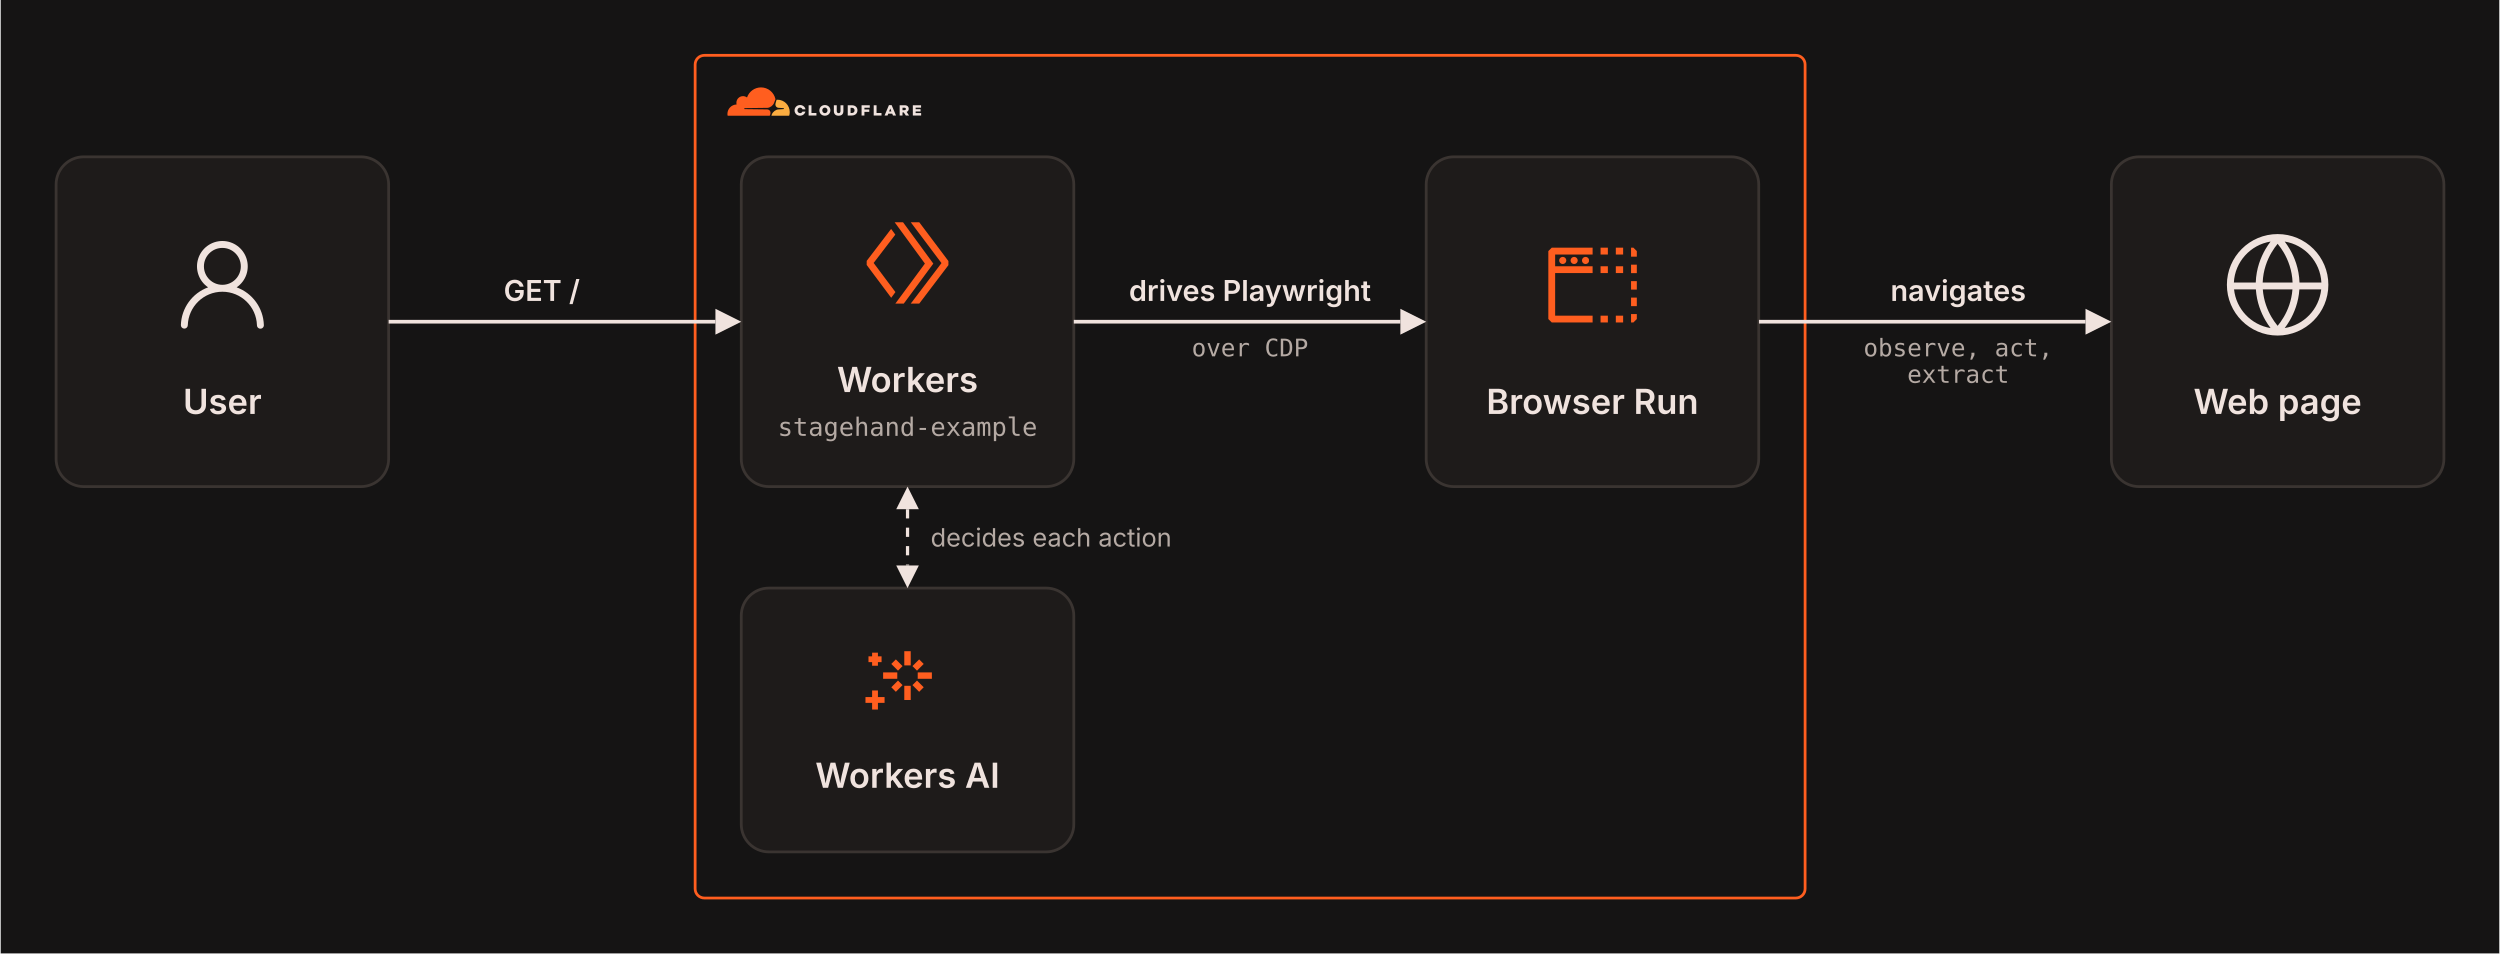
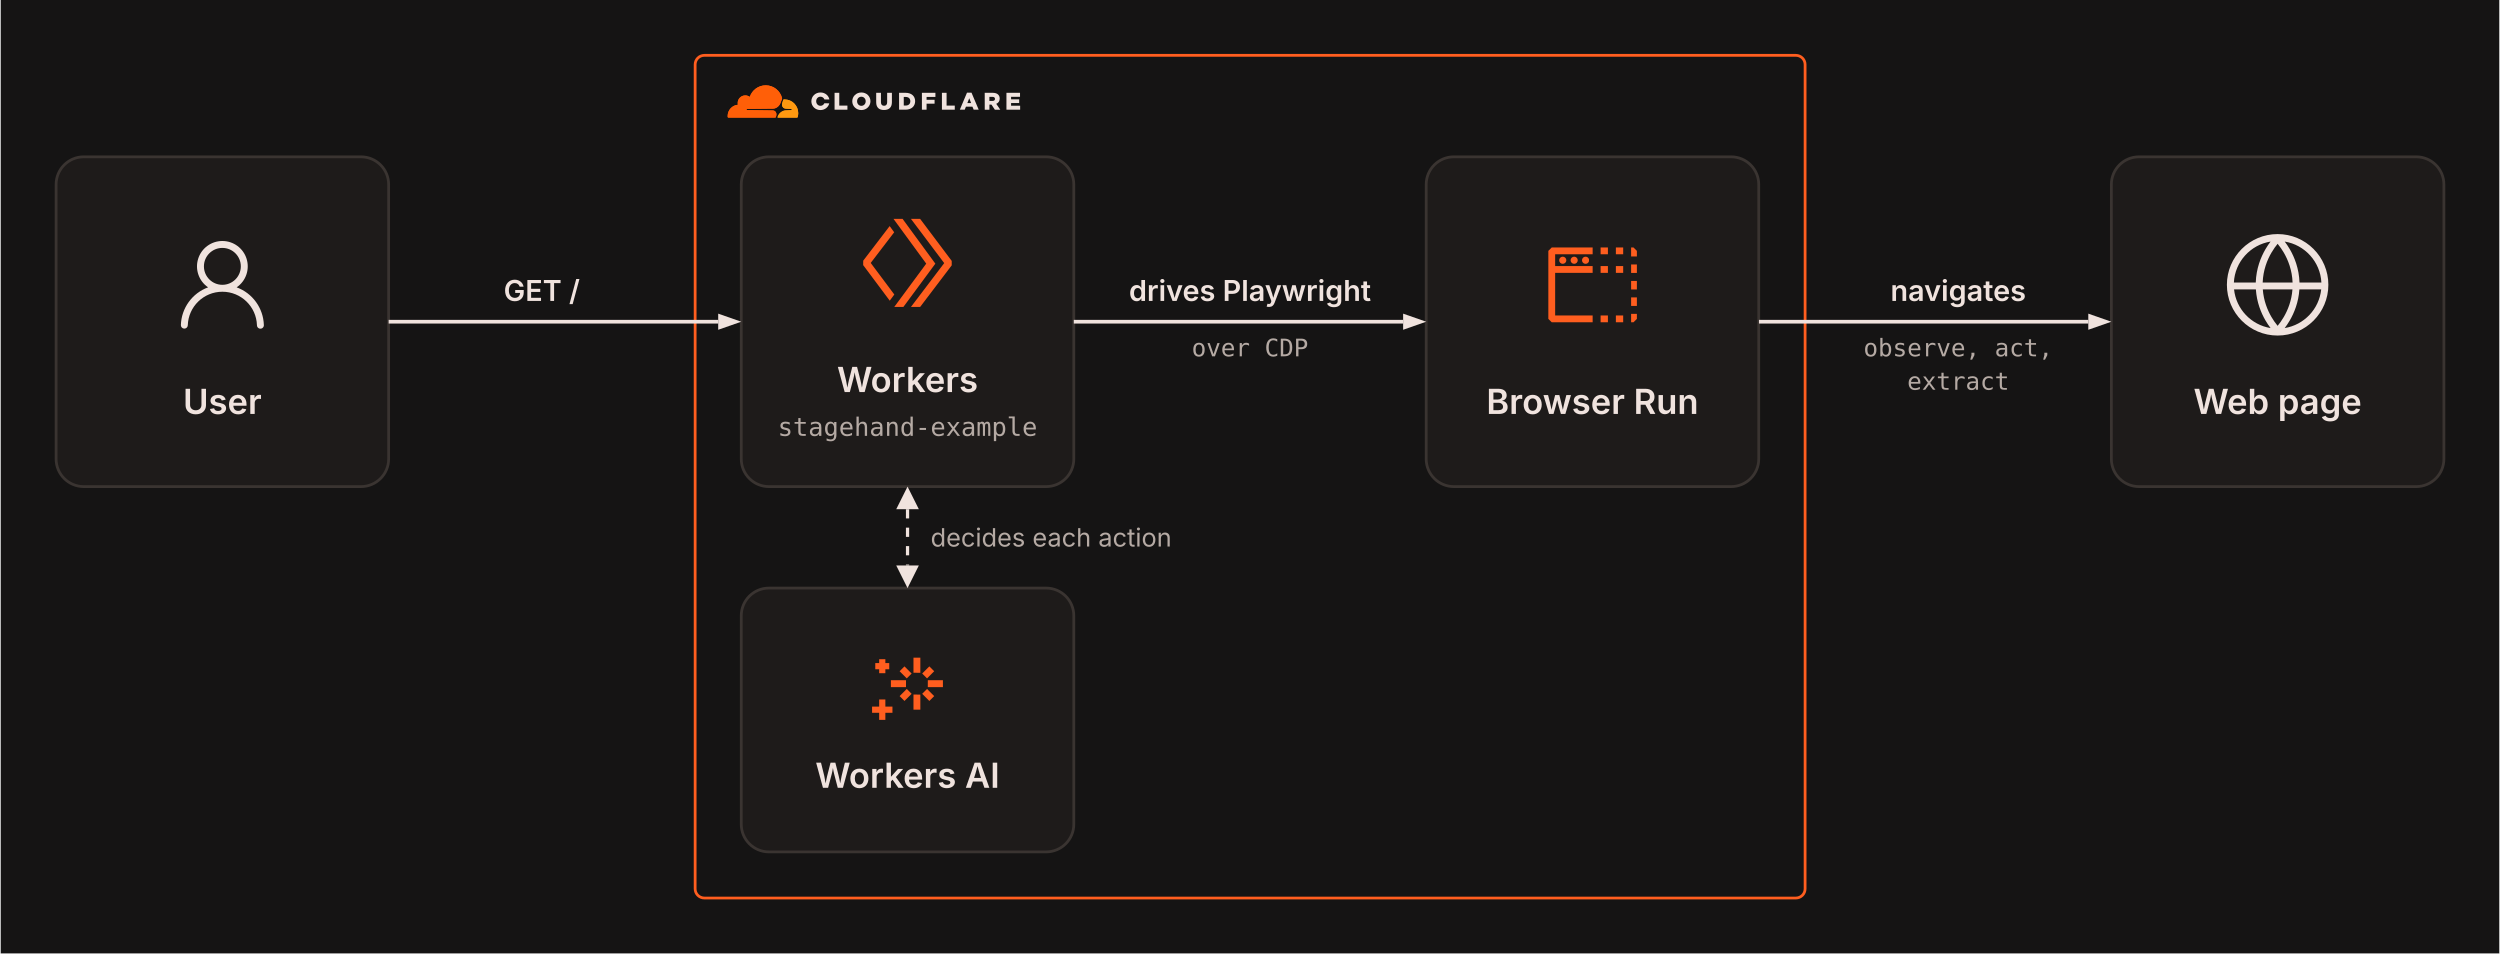
<svg xmlns="http://www.w3.org/2000/svg" width="1083" height="413" viewBox="16.0 -4.0 1083.4 413.4" style="background:#151414" role="img">
  <defs>
-     <marker id="ar-40aaef" viewBox="0 0 10 10" refX="0" refY="5" markerWidth="7" markerHeight="7" orient="auto">
+     <marker id="ar-9d8600" viewBox="0 0 10 10" refX="0" refY="5" markerWidth="7" markerHeight="7" orient="auto">
      <path d="M0 0 10 5 0 10z" fill="#F0E3DE" />
    </marker>
-     <marker id="ok-40aaef" viewBox="0 0 10 10" refX="0" refY="5" markerWidth="7" markerHeight="7" orient="auto">
+     <marker id="ok-9d8600" viewBox="0 0 10 10" refX="0" refY="5" markerWidth="7" markerHeight="7" orient="auto">
      <path d="M0 0 10 5 0 10z" fill="#5FC98F" />
    </marker>
-     <marker id="back-40aaef" viewBox="0 0 10 10" refX="10" refY="5" markerWidth="7" markerHeight="7" orient="auto">
+     <marker id="back-9d8600" viewBox="0 0 10 10" refX="10" refY="5" markerWidth="7" markerHeight="7" orient="auto">
      <path d="M10 0 0 5 10 10z" fill="#F0E3DE" />
    </marker>
  </defs>
  <rect x="16.0" y="-4.0" width="1083.4" height="413.4" fill="#151414" />
-   <rect x="317.1" y="20.0" width="481.3" height="365.4" rx="4" fill="none" stroke="#FF5E1F" stroke-width="1.2" />
-   <g transform="translate(331.1,33.9) scale(0.36221) translate(-0.09,-3.013)">
-     <g clip-path="url(#cf-a)">
-       <path d="m51.027 36.435.378-1.33c.459-1.573.288-3.038-.477-4.105-.702-.986-1.872-1.564-3.294-1.637l-26.907-.343a.526.526 0 0 1-.423-.226.544.544 0 0 1-.054-.489c.09-.262.35-.47.62-.479l27.151-.343c3.222-.145 6.705-2.776 7.929-5.977l1.547-4.07a.895.895 0 0 0 .063-.343c0-.064-.009-.127-.018-.19-1.745-7.948-8.81-13.89-17.242-13.89-7.775 0-14.38 5.046-16.747 12.054a7.947 7.947 0 0 0-5.589-1.555c-3.734.37-6.731 3.39-7.1 7.143a7.996 7.996 0 0 0 .207 2.795C4.978 23.63.09 28.649.09 34.807c0 .56.046 1.103.118 1.646a.525.525 0 0 0 .522.452l49.666.009h.018a.663.663 0 0 0 .612-.48Z" fill="#FF5E1F" />
-       <path d="M59.99 17.736c-.251 0-.495.01-.746.018a.248.248 0 0 0-.117.027.433.433 0 0 0-.27.29l-1.062 3.671c-.46 1.573-.288 3.038.477 4.105.702.986 1.872 1.565 3.293 1.637l5.733.344c.17.009.315.09.405.226a.546.546 0 0 1 .063.488c-.09.262-.351.47-.621.48l-5.958.343c-3.23.154-6.722 2.776-7.946 5.977l-.432 1.13a.32.32 0 0 0 .28.434h20.527a.56.56 0 0 0 .53-.398c.36-1.275.55-2.613.55-4.005 0-8.148-6.588-14.767-14.706-14.767Z" fill="#FBAD41" />
-       <path d="M97.309 24.363h3.392v9.323h5.94v2.984h-9.332V24.363ZM110.16 30.55v-.037c0-3.535 2.835-6.402 6.614-6.402 3.781 0 6.579 2.83 6.579 6.366v.036c0 3.536-2.834 6.402-6.614 6.402s-6.579-2.83-6.579-6.365Zm9.728 0v-.037c0-1.772-1.277-3.327-3.149-3.327-1.854 0-3.096 1.51-3.096 3.291v.036c0 1.773 1.278 3.328 3.131 3.328 1.873 0 3.114-1.51 3.114-3.291ZM127.51 31.272v-6.909h3.446v6.845c0 1.773.891 2.623 2.259 2.623 1.367 0 2.259-.805 2.259-2.532v-6.927h3.446V31.2c0 3.979-2.258 5.715-5.741 5.715-3.483-.018-5.669-1.79-5.669-5.642ZM144.123 24.363h4.724c4.375 0 6.912 2.532 6.912 6.086v.036c0 3.554-2.574 6.194-6.984 6.194h-4.652V24.363Zm4.779 9.287c2.033 0 3.375-1.121 3.375-3.11v-.037c0-1.971-1.35-3.11-3.375-3.11h-1.386v6.257h1.386ZM160.689 24.363h9.81v2.984h-6.407v2.098h5.795v2.83h-5.795v4.395h-3.403V24.363ZM175.225 24.363h3.392v9.323h5.931v2.984h-9.323V24.363ZM193.429 24.273h3.276l5.219 12.398h-3.645l-.891-2.198h-4.724l-.873 2.198h-3.572l5.21-12.398Zm2.97 7.542-1.368-3.5-1.386 3.5h2.754ZM206.289 24.363h5.796c1.871 0 3.168.498 3.987 1.338.719.706 1.088 1.655 1.088 2.867v.036c0 1.881-.999 3.129-2.519 3.78l2.924 4.295h-3.923l-2.467-3.725h-1.493v3.725h-3.393V24.363Zm5.633 5.905c1.152 0 1.819-.56 1.819-1.456v-.036c0-.968-.703-1.456-1.836-1.456h-2.223v2.957h2.24v-.009ZM222.057 24.363h9.853v2.903h-6.488v1.863h5.876v2.685h-5.876v1.953H232v2.903h-9.943V24.363ZM89.875 31.996c-.477 1.076-1.476 1.845-2.808 1.845-1.853 0-3.131-1.546-3.131-3.328v-.036c0-1.772 1.242-3.291 3.095-3.291 1.395 0 2.466.868 2.916 2.043h3.582c-.576-2.93-3.132-5.118-6.462-5.118-3.78 0-6.614 2.867-6.614 6.402v.037c0 3.535 2.799 6.366 6.578 6.366 3.231 0 5.76-2.107 6.426-4.929h-3.582v.01Z" fill="#F0E3DE" />
+   <rect data-boundary="cloudflare" x="317.1" y="20.0" width="481.3" height="365.4" rx="4" fill="none" stroke="#FF5E1F" stroke-width="1.2" />
+   <g transform="translate(331.1,33.0) scale(0.4667)" fill="#FF5E1F">
+     <g clip-path="url(#9d8600-cf-logo-clip0_746_2)">
+       <path fill="#ff9910" d="M53.12 13.125c6.997 0 12.668 5.708 12.668 12.75 0 1.255-.18 2.468-.516 3.614a.72.72 0 0 1-.694.511H46.953a.375.375 0 0 1-.348-.51l.337-.882c1.076-2.833 4.146-5.154 6.987-5.29l5.384-.277a.543.543 0 0 0 .514-.544.543.543 0 0 0-.51-.544l-5.056-.299c-2.718-.14-4.046-2.56-3.315-5.081l.842-2.902a.72.72 0 0 1 .646-.527q.34-.02.686-.019" />
+       <path fill="#ff5f08" d="M35.609 0c7.295 0 13.424 5.025 15.157 11.824.073.285.05.586-.054.862l-1.388 3.677c-1.076 2.833-3.842 5.29-6.97 5.29l-24.105.278a.533.533 0 0 0-.525.535c0 .293.234.531.524.535l23.765.316c2.724 0 4.046 2.56 3.316 5.081l-.307 1.061a.75.75 0 0 1-.716.541H.964a.71.71 0 0 1-.718-.646 11 11 0 0 1-.034-.854c0-5.476 4.166-9.973 9.482-10.456a7.2 7.2 0 0 1-.167-1.544c0-3.935 3.17-7.125 7.08-7.125 1.555 0 2.994.506 4.162 1.362C22.849 4.497 28.707 0 35.609 0" />
+       <path fill="#ff9910" d="M53.12 13.125c6.997 0 12.668 5.708 12.668 12.75 0 1.255-.18 2.468-.516 3.614a.72.72 0 0 1-.694.511H46.953a.375.375 0 0 1-.348-.51l.337-.882c1.076-2.833 4.146-5.154 6.987-5.29l5.384-.277a.543.543 0 0 0 .514-.544.543.543 0 0 0-.51-.544l-5.056-.299c-2.718-.14-4.046-2.56-3.315-5.081l.842-2.902a.72.72 0 0 1 .646-.527q.34-.02.686-.019" />
+       <path fill="#ff5f08" d="M35.609 0c7.295 0 13.424 5.025 15.157 11.824.073.285.05.586-.054.862l-1.388 3.677c-1.076 2.833-3.842 5.29-6.97 5.29l-24.105.278a.533.533 0 0 0-.525.535c0 .293.234.531.524.535l23.765.316c2.724 0 4.046 2.56 3.316 5.081l-.307 1.061a.75.75 0 0 1-.716.541H.964a.71.71 0 0 1-.718-.646 11 11 0 0 1-.034-.854c0-5.476 4.166-9.973 9.482-10.456a7.2 7.2 0 0 1-.167-1.544c0-3.935 3.17-7.125 7.08-7.125 1.555 0 2.994.506 4.162 1.362C22.849 4.497 28.707 0 35.609 0" />
    </g>
    <defs>
-       <clipPath id="cf-a">
-         <path d="M.092 2H232v35.929H.092z" fill="none" />
+       <clipPath id="9d8600-cf-logo-clip0_746_2">
+         <path fill="#fff" d="M0 0h66v30H0z" />
      </clipPath>
    </defs>
  </g>
-   <rect x="40.0" y="64.0" width="144.2" height="143.0" rx="12" fill="#1E1B1A" stroke="#3A3431" stroke-width="1.2" />
-   <g transform="translate(88.1,95.5) scale(2)" fill="#F0E3DE">
-     <path d="M12 2.5a5.5 5.5 0 0 1 3.096 10.047 9.005 9.005 0 0 1 5.9 8.181.75.75 0 1 1-1.499.044 7.5 7.5 0 0 0-14.993 0 .75.75 0 0 1-1.5-.045 9.005 9.005 0 0 1 5.9-8.18A5.5 5.5 0 0 1 12 2.5ZM8 8a4 4 0 1 0 8 0 4 4 0 0 0-8 0Z" />
+   <g transform="translate(367.5,36.1) scale(0.1305)" fill="#F0E3DE">
+     <path d="M77.102 1.1H92.701V43.6H119.802V57.2H77.102V1.1Z" fill="#F0E3DE" />
+     <path d="M135.898 29.3V29.2C135.898 13.1 148.898 0 166.198 0C183.498 0 196.298 12.9 196.298 29V29.2C196.298 45.3 183.298 58.4 165.998 58.4C148.798 58.3 135.898 45.4 135.898 29.3ZM180.498 29.3V29.2C180.498 21.1 174.698 14.1 166.098 14.1C157.598 14.1 151.898 21 151.898 29.1V29.3C151.898 37.4 157.698 44.4 166.198 44.4C174.798 44.3 180.498 37.4 180.498 29.3Z" fill="#F0E3DE" />
+     <path d="M215.398 32.6V1.1H231.198V32.3C231.198 40.4 235.298 44.2 241.498 44.2C247.698 44.2 251.798 40.5 251.798 32.7V1.1H267.598V32.2C267.598 50.3 257.298 58.2 241.298 58.2C225.398 58.3 215.398 50.2 215.398 32.6Z" fill="#F0E3DE" />
+     <path d="M291.398 1.1H313.098C333.098 1.1 344.798 12.6 344.798 28.8V29C344.798 45.2 332.998 57.2 312.798 57.2H291.498L291.398 1.1ZM313.298 43.4C322.598 43.4 328.798 38.3 328.798 29.2V29C328.798 20 322.598 14.8 313.298 14.8H306.998V43.3L313.298 43.4Z" fill="#F0E3DE" />
+     <path d="M367.297 1.1H412.197V14.8H382.797V24.3H409.397V37.2H382.797V57.2H367.297V1.1Z" fill="#F0E3DE" />
+     <path d="M433.797 1.1H449.297V43.6H476.497V57.2H433.797V1.1Z" fill="#F0E3DE" />
+     <path d="M517.097 0.699H532.097L555.997 57.199H539.297L535.197 47.199H513.597L509.597 57.199H493.297L517.097 0.699ZM530.797 35.099L524.597 19.199L518.297 35.099H530.797Z" fill="#F0E3DE" />
+     <path d="M576 1.1H602.5C611.1 1.1 617 3.3 620.8 7.2C624.1 10.4 625.8 14.7 625.8 20.3V20.5C625.8 29.1 621.2 34.8 614.3 37.7L627.7 57.3H609.7L598.4 40.3H591.6V57.3H576.1L576 1.1ZM601.8 28.1C607.1 28.1 610.1 25.5 610.1 21.5V21.2C610.1 16.8 606.9 14.6 601.7 14.6H591.5V28.1H601.8Z" fill="#F0E3DE" />
+     <path d="M648.203 1.1H693.303V14.4H663.603V22.8H690.503V35.1H663.603V44H693.703V57.2H648.203V1.1Z" fill="#F0E3DE" />
+     <path d="M43.1 35.9C40.9 40.8 36.3 44.3 30.3 44.3C21.8 44.3 16 37.2 16 29.2V29C16 20.9 21.7 14 30.2 14C36.6 14 41.5 17.9 43.5 23.3H59.9C57.3 9.9 45.5 0 30.3 0C13 0 0 13.1 0 29.2V29.4C0 45.5 12.8 58.4 30.1 58.4C44.9 58.4 56.5 48.8 59.5 36L43.1 35.9Z" fill="#F0E3DE" />
  </g>
-   <text x="112.1" y="175.5" font-family="'Inter Variable', 'Inter', system-ui, -apple-system, 'Segoe UI', Roboto, sans-serif" font-size="15" fill="#F0E3DE" font-weight="600" text-anchor="middle">User</text>
-   <rect x="337.1" y="64.0" width="144.2" height="143.0" rx="12" fill="#1E1B1A" stroke="#3A3431" stroke-width="1.2" />
-   <g transform="translate(385.7,86.0) scale(0.9796)" fill="#FF5E1F">
-     <path d="m18.63 37.418-9.645-12.9 9.592-12.533-1.852-2.527L5.917 23.595l-.015 1.808 10.86 14.542z" />
-     <path d="M21.997 6.503h-3.712l13.387 18.3-13.072 17.7h3.735L35.4 24.81z" />
-     <path d="M29.175 6.503h-3.758l13.598 18.082-13.598 17.918h3.765l12.908-17.01v-1.808z" />
+   <g data-node-id="user">
+     <rect x="40.0" y="64.0" width="144.2" height="143.0" rx="12" fill="#1E1B1A" stroke="#3A3431" stroke-width="1.2" />
+     <g transform="translate(88.1,95.5) scale(2)" fill="#F0E3DE">
+       <path d="M12 2.5a5.5 5.5 0 0 1 3.096 10.047 9.005 9.005 0 0 1 5.9 8.181.75.75 0 1 1-1.499.044 7.5 7.5 0 0 0-14.993 0 .75.75 0 0 1-1.5-.045 9.005 9.005 0 0 1 5.9-8.18A5.5 5.5 0 0 1 12 2.5ZM8 8a4 4 0 1 0 8 0 4 4 0 0 0-8 0Z" />
+     </g>
+     <text x="112.1" y="175.5" font-family="'Inter Variable', 'Inter', system-ui, -apple-system, 'Segoe UI', Roboto, sans-serif" font-size="15" fill="#F0E3DE" font-weight="600" text-anchor="middle">User</text>
  </g>
-   <text x="409.2" y="166.0" font-family="'Inter Variable', 'Inter', system-ui, -apple-system, 'Segoe UI', Roboto, sans-serif" font-size="15" fill="#F0E3DE" font-weight="600" text-anchor="middle">Workers</text>
-   <text x="409.2" y="185.0" font-family="'JetBrains Mono Variable', 'JetBrains Mono', ui-monospace, 'Cascadia Code', 'Source Code Pro', Menlo, Consolas, monospace" font-size="11" fill="#B5AAA4" font-weight="400" text-anchor="middle">stagehand-example</text>
-   <rect x="634.1" y="64.0" width="144.2" height="143.0" rx="12" fill="#1E1B1A" stroke="#3A3431" stroke-width="1.2" />
-   <g transform="translate(682.6,95.5) scale(0.7385)" fill="#FF5E1F">
-     <path d="M23.3 18.2a2.1 2.1 0 1 1-4.2 0 2.1 2.1 0 0 1 4.2 0m-6.7 0a2.1 2.1 0 1 1-4.2 0 2.1 2.1 0 0 1 4.2 0m13.3-.61a2.1 2.1 0 1 0 0 1.22zm28.1-1.6V12.7l-2-2h-1.39v5.29zm0 9.67v-4.99h-3.39v4.99zm0 9.67v-4.99h-3.39v4.99zM58 45v-4.99h-3.39V45zm-3.39 9.6H56l2-2v-2.93h-3.39zm-17.9-4H41v4h-4.29zm8.96 0h4.29v4h-4.29zm-8.96-29H41v4h-4.29zm8.96 0h4.29v4h-4.29zm4.29-6.9h-4.29v-4h4.29zm-8.96 0h-4.29v-4H41zm-8.96-4h-24l-2 2v39.9l2 2h24v-4h-22v-25h22v-4h-22v-6.9h22z" />
+   <g data-node-id="worker">
+     <rect x="337.1" y="64.0" width="144.2" height="143.0" rx="12" fill="#1E1B1A" stroke="#3A3431" stroke-width="1.2" />
+     <g transform="translate(383.7,84.0) scale(1.0611)" fill="#FF5E1F">
+       <path d="m18.63 37.418-9.645-12.9 9.592-12.533-1.852-2.527L5.917 23.595l-.015 1.808 10.86 14.542z" />
+       <path d="M21.997 6.503h-3.712l13.387 18.3-13.072 17.7h3.735L35.4 24.81z" />
+       <path d="M29.175 6.503h-3.758l13.598 18.082-13.598 17.918h3.765l12.908-17.01v-1.808z" />
+     </g>
+     <text x="409.2" y="166.0" font-family="'Inter Variable', 'Inter', system-ui, -apple-system, 'Segoe UI', Roboto, sans-serif" font-size="15" fill="#F0E3DE" font-weight="600" text-anchor="middle">Workers</text>
+     <text x="409.2" y="185.0" font-family="'JetBrains Mono Variable', 'JetBrains Mono', ui-monospace, 'Cascadia Code', 'Source Code Pro', Menlo, Consolas, monospace" font-size="11" fill="#B5AAA4" font-weight="400" text-anchor="middle">stagehand-example</text>
  </g>
-   <text x="706.2" y="175.5" font-family="'Inter Variable', 'Inter', system-ui, -apple-system, 'Segoe UI', Roboto, sans-serif" font-size="15" fill="#F0E3DE" font-weight="600" text-anchor="middle">Browser Run</text>
-   <rect x="931.2" y="64.0" width="144.2" height="143.0" rx="12" fill="#1E1B1A" stroke="#3A3431" stroke-width="1.2" />
-   <g transform="translate(979.3,95.5) scale(2)" fill="#F0E3DE">
-     <path d="M12 1c6.075 0 11 4.925 11 11s-4.925 11-11 11S1 18.075 1 12 5.925 1 12 1Zm3.241 10.5v-.001c-.1-2.708-.992-4.904-1.89-6.452a13.919 13.919 0 0 0-1.304-1.88L12 3.11l-.047.059c-.354.425-.828 1.06-1.304 1.88-.898 1.547-1.79 3.743-1.89 6.451Zm-12.728 0h4.745c.1-3.037 1.1-5.49 2.093-7.204.39-.672.78-1.233 1.119-1.673C6.11 3.329 2.746 7 2.513 11.5Zm18.974 0C21.254 7 17.89 3.329 13.53 2.623c.339.44.729 1.001 1.119 1.673.993 1.714 1.993 4.167 2.093 7.204ZM8.787 13c.182 2.478 1.02 4.5 1.862 5.953.382.661.818 1.29 1.304 1.88l.047.057.047-.059c.354-.425.828-1.06 1.304-1.88.842-1.451 1.679-3.471 1.862-5.951Zm-1.504 0H2.552a9.505 9.505 0 0 0 7.918 8.377 15.773 15.773 0 0 1-1.119-1.673C8.413 18.085 7.47 15.807 7.283 13Zm9.434 0c-.186 2.807-1.13 5.085-2.068 6.704-.39.672-.78 1.233-1.118 1.673A9.506 9.506 0 0 0 21.447 13Z" />
+   <g data-node-id="browser">
+     <rect x="634.1" y="64.0" width="144.2" height="143.0" rx="12" fill="#1E1B1A" stroke="#3A3431" stroke-width="1.2" />
+     <g transform="translate(682.6,95.4) scale(0.739)" fill="#FF5E1F">
+       <path d="M23.3 18.2a2.1 2.1 0 1 1-4.2 0 2.1 2.1 0 0 1 4.2 0m-6.7 0a2.1 2.1 0 1 1-4.2 0 2.1 2.1 0 0 1 4.2 0m13.3-.61a2.1 2.1 0 1 0 0 1.22zm28.1-1.6V12.7l-2-2h-1.39v5.29zm0 9.67v-4.99h-3.39v4.99zm0 9.67v-4.99h-3.39v4.99zM58 45v-4.99h-3.39V45zm-3.39 9.6H56l2-2v-2.93h-3.39zm-17.9-4H41v4h-4.29zm8.96 0h4.29v4h-4.29zm-8.96-29H41v4h-4.29zm8.96 0h4.29v4h-4.29zm4.29-6.9h-4.29v-4h4.29zm-8.96 0h-4.29v-4H41zm-8.96-4h-24l-2 2v39.9l2 2h24v-4h-22v-25h22v-4h-22v-6.9h22z" />
+     </g>
+     <text x="706.2" y="175.5" font-family="'Inter Variable', 'Inter', system-ui, -apple-system, 'Segoe UI', Roboto, sans-serif" font-size="15" fill="#F0E3DE" font-weight="600" text-anchor="middle">Browser Run</text>
  </g>
-   <text x="1003.3" y="175.5" font-family="'Inter Variable', 'Inter', system-ui, -apple-system, 'Segoe UI', Roboto, sans-serif" font-size="15" fill="#F0E3DE" font-weight="600" text-anchor="middle">Web page</text>
+   <g data-node-id="page">
+     <rect x="931.2" y="64.0" width="144.2" height="143.0" rx="12" fill="#1E1B1A" stroke="#3A3431" stroke-width="1.2" />
+     <g transform="translate(979.3,95.5) scale(2)" fill="#F0E3DE">
+       <path d="M12 1c6.075 0 11 4.925 11 11s-4.925 11-11 11S1 18.075 1 12 5.925 1 12 1Zm3.241 10.5v-.001c-.1-2.708-.992-4.904-1.89-6.452a13.919 13.919 0 0 0-1.304-1.88L12 3.11l-.047.059c-.354.425-.828 1.06-1.304 1.88-.898 1.547-1.79 3.743-1.89 6.451Zm-12.728 0h4.745c.1-3.037 1.1-5.49 2.093-7.204.39-.672.78-1.233 1.119-1.673C6.11 3.329 2.746 7 2.513 11.5Zm18.974 0C21.254 7 17.89 3.329 13.53 2.623c.339.44.729 1.001 1.119 1.673.993 1.714 1.993 4.167 2.093 7.204ZM8.787 13c.182 2.478 1.02 4.5 1.862 5.953.382.661.818 1.29 1.304 1.88l.047.057.047-.059c.354-.425.828-1.06 1.304-1.88.842-1.451 1.679-3.471 1.862-5.951Zm-1.504 0H2.552a9.505 9.505 0 0 0 7.918 8.377 15.773 15.773 0 0 1-1.119-1.673C8.413 18.085 7.47 15.807 7.283 13Zm9.434 0c-.186 2.807-1.13 5.085-2.068 6.704-.39.672-.78 1.233-1.118 1.673A9.506 9.506 0 0 0 21.447 13Z" />
+     </g>
+     <text x="1003.3" y="175.5" font-family="'Inter Variable', 'Inter', system-ui, -apple-system, 'Segoe UI', Roboto, sans-serif" font-size="15" fill="#F0E3DE" font-weight="600" text-anchor="middle">Web page</text>
+   </g>
  <rect x="337.1" y="251.0" width="144.2" height="114.4" rx="12" fill="#1E1B1A" stroke="#3A3431" stroke-width="1.2" />
-   <g transform="translate(390.0,275.5) scale(1.92)" fill="#FF5E1F">
+   <g transform="translate(392.8,278.1) scale(2.048)" fill="#FF5E1F">
    <path d="M10.72 1.5H9.265v3.198l1.455.004zM7.36 3.347l1.516 1.517-1.032 1.025-1.513-1.513 1.03-1.029ZM4.485 6.28h3.202l-.005 1.455H4.485zm1.848 3.36 1.515-1.516 1.026 1.032-1.512 1.512-1.03-1.029Zm2.932 2.875V9.313l1.455.005v3.197zm3.36-1.845-1.517-1.517 1.032-1.026 1.514 1.514zM15.5 7.735h-3.202l.005-1.455H15.5zm-1.847-3.359-1.516 1.516-1.025-1.032 1.513-1.513 1.028 1.03ZM2 1.829v.82h-.822v1.315H2v.821h1.314v-.82h.821V2.65h-.821v-.821zm0 12.842v-1.5H.5v-1.314H2v-1.499h1.314v1.499h1.5v1.314h-1.5v1.5z" />
  </g>
  <text x="409.2" y="337.6" font-family="'Inter Variable', 'Inter', system-ui, -apple-system, 'Segoe UI', Roboto, sans-serif" font-size="15" fill="#F0E3DE" font-weight="600" text-anchor="middle">Workers AI</text>
-   <line x1="409.2" y1="216.8" x2="409.2" y2="241.2" stroke="#F0E3DE" stroke-width="1.4" stroke-dasharray="4 4" marker-start="url(#back-40aaef)" marker-end="url(#ar-40aaef)" />
+   <line x1="409.2" y1="216.8" x2="409.2" y2="241.2" stroke="#F0E3DE" stroke-width="1.4" stroke-dasharray="4 4" marker-start="url(#back-9d8600)" marker-end="url(#ar-9d8600)" />
  <text x="419.2" y="233.0" font-family="'Inter Variable', 'Inter', system-ui, -apple-system, 'Segoe UI', Roboto, sans-serif" font-size="11" fill="#B5AAA4" font-weight="400" text-anchor="start">decides each action</text>
-   <line x1="184.2" y1="135.5" x2="325.9" y2="135.5" stroke="#F0E3DE" stroke-width="1.6" marker-end="url(#ar-40aaef)" />
-   <text x="250.6" y="126.5" font-family="'Inter Variable', 'Inter', system-ui, -apple-system, 'Segoe UI', Roboto, sans-serif" font-size="12.5" fill="#F0E3DE" font-weight="600" text-anchor="middle">GET /</text>
-   <line x1="481.3" y1="135.5" x2="622.9" y2="135.5" stroke="#F0E3DE" stroke-width="1.6" marker-end="url(#ar-40aaef)" />
-   <text x="557.7" y="126.5" font-family="'Inter Variable', 'Inter', system-ui, -apple-system, 'Segoe UI', Roboto, sans-serif" font-size="12.5" fill="#F0E3DE" font-weight="600" text-anchor="middle">drives Playwright</text>
-   <text x="557.7" y="150.5" font-family="'JetBrains Mono Variable', 'JetBrains Mono', ui-monospace, 'Cascadia Code', 'Source Code Pro', Menlo, Consolas, monospace" font-size="10.5" fill="#B5AAA4" font-weight="400" text-anchor="middle">over CDP</text>
-   <line x1="778.4" y1="135.5" x2="920.0" y2="135.5" stroke="#F0E3DE" stroke-width="1.6" marker-end="url(#ar-40aaef)" />
-   <text x="864.8" y="126.5" font-family="'Inter Variable', 'Inter', system-ui, -apple-system, 'Segoe UI', Roboto, sans-serif" font-size="12.5" fill="#F0E3DE" font-weight="600" text-anchor="middle">navigates</text>
-   <text x="864.8" y="150.5" font-family="'JetBrains Mono Variable', 'JetBrains Mono', ui-monospace, 'Cascadia Code', 'Source Code Pro', Menlo, Consolas, monospace" font-size="10.5" fill="#B5AAA4" font-weight="400" text-anchor="middle">observe, act,</text>
-   <text x="864.8" y="162.0" font-family="'JetBrains Mono Variable', 'JetBrains Mono', ui-monospace, 'Cascadia Code', 'Source Code Pro', Menlo, Consolas, monospace" font-size="10.5" fill="#B5AAA4" font-weight="400" text-anchor="middle">extract</text>
+   <g data-edge-from="user" data-edge-to="worker">
+     <polyline points="184.2,135.5 327.1,135.5" fill="none" stroke="#F0E3DE" stroke-width="1.6" />
+     <polygon points="337.1,135.5 327.1,132.0 327.1,139.0" fill="#F0E3DE" />
+     <text x="250.6" y="126.5" font-family="'Inter Variable', 'Inter', system-ui, -apple-system, 'Segoe UI', Roboto, sans-serif" font-size="12.5" fill="#F0E3DE" font-weight="600" text-anchor="middle">GET /</text>
+   </g>
+   <g data-edge-from="worker" data-edge-to="browser">
+     <polyline points="481.3,135.5 624.1,135.5" fill="none" stroke="#F0E3DE" stroke-width="1.6" />
+     <polygon points="634.1,135.5 624.1,132.0 624.1,139.0" fill="#F0E3DE" />
+     <text x="557.7" y="126.5" font-family="'Inter Variable', 'Inter', system-ui, -apple-system, 'Segoe UI', Roboto, sans-serif" font-size="12.5" fill="#F0E3DE" font-weight="600" text-anchor="middle">drives Playwright</text>
+     <text x="557.7" y="150.5" font-family="'JetBrains Mono Variable', 'JetBrains Mono', ui-monospace, 'Cascadia Code', 'Source Code Pro', Menlo, Consolas, monospace" font-size="10.5" fill="#B5AAA4" font-weight="400" text-anchor="middle">over CDP</text>
+   </g>
+   <g data-edge-from="browser" data-edge-to="page">
+     <polyline points="778.4,135.5 921.2,135.5" fill="none" stroke="#F0E3DE" stroke-width="1.6" />
+     <polygon points="931.2,135.5 921.2,132.0 921.2,139.0" fill="#F0E3DE" />
+     <text x="864.8" y="126.5" font-family="'Inter Variable', 'Inter', system-ui, -apple-system, 'Segoe UI', Roboto, sans-serif" font-size="12.5" fill="#F0E3DE" font-weight="600" text-anchor="middle">navigates</text>
+     <text x="864.8" y="150.5" font-family="'JetBrains Mono Variable', 'JetBrains Mono', ui-monospace, 'Cascadia Code', 'Source Code Pro', Menlo, Consolas, monospace" font-size="10.5" fill="#B5AAA4" font-weight="400" text-anchor="middle">observe, act,</text>
+     <text x="864.8" y="165.0" font-family="'JetBrains Mono Variable', 'JetBrains Mono', ui-monospace, 'Cascadia Code', 'Source Code Pro', Menlo, Consolas, monospace" font-size="10.5" fill="#B5AAA4" font-weight="400" text-anchor="middle">extract</text>
+   </g>
</svg>
